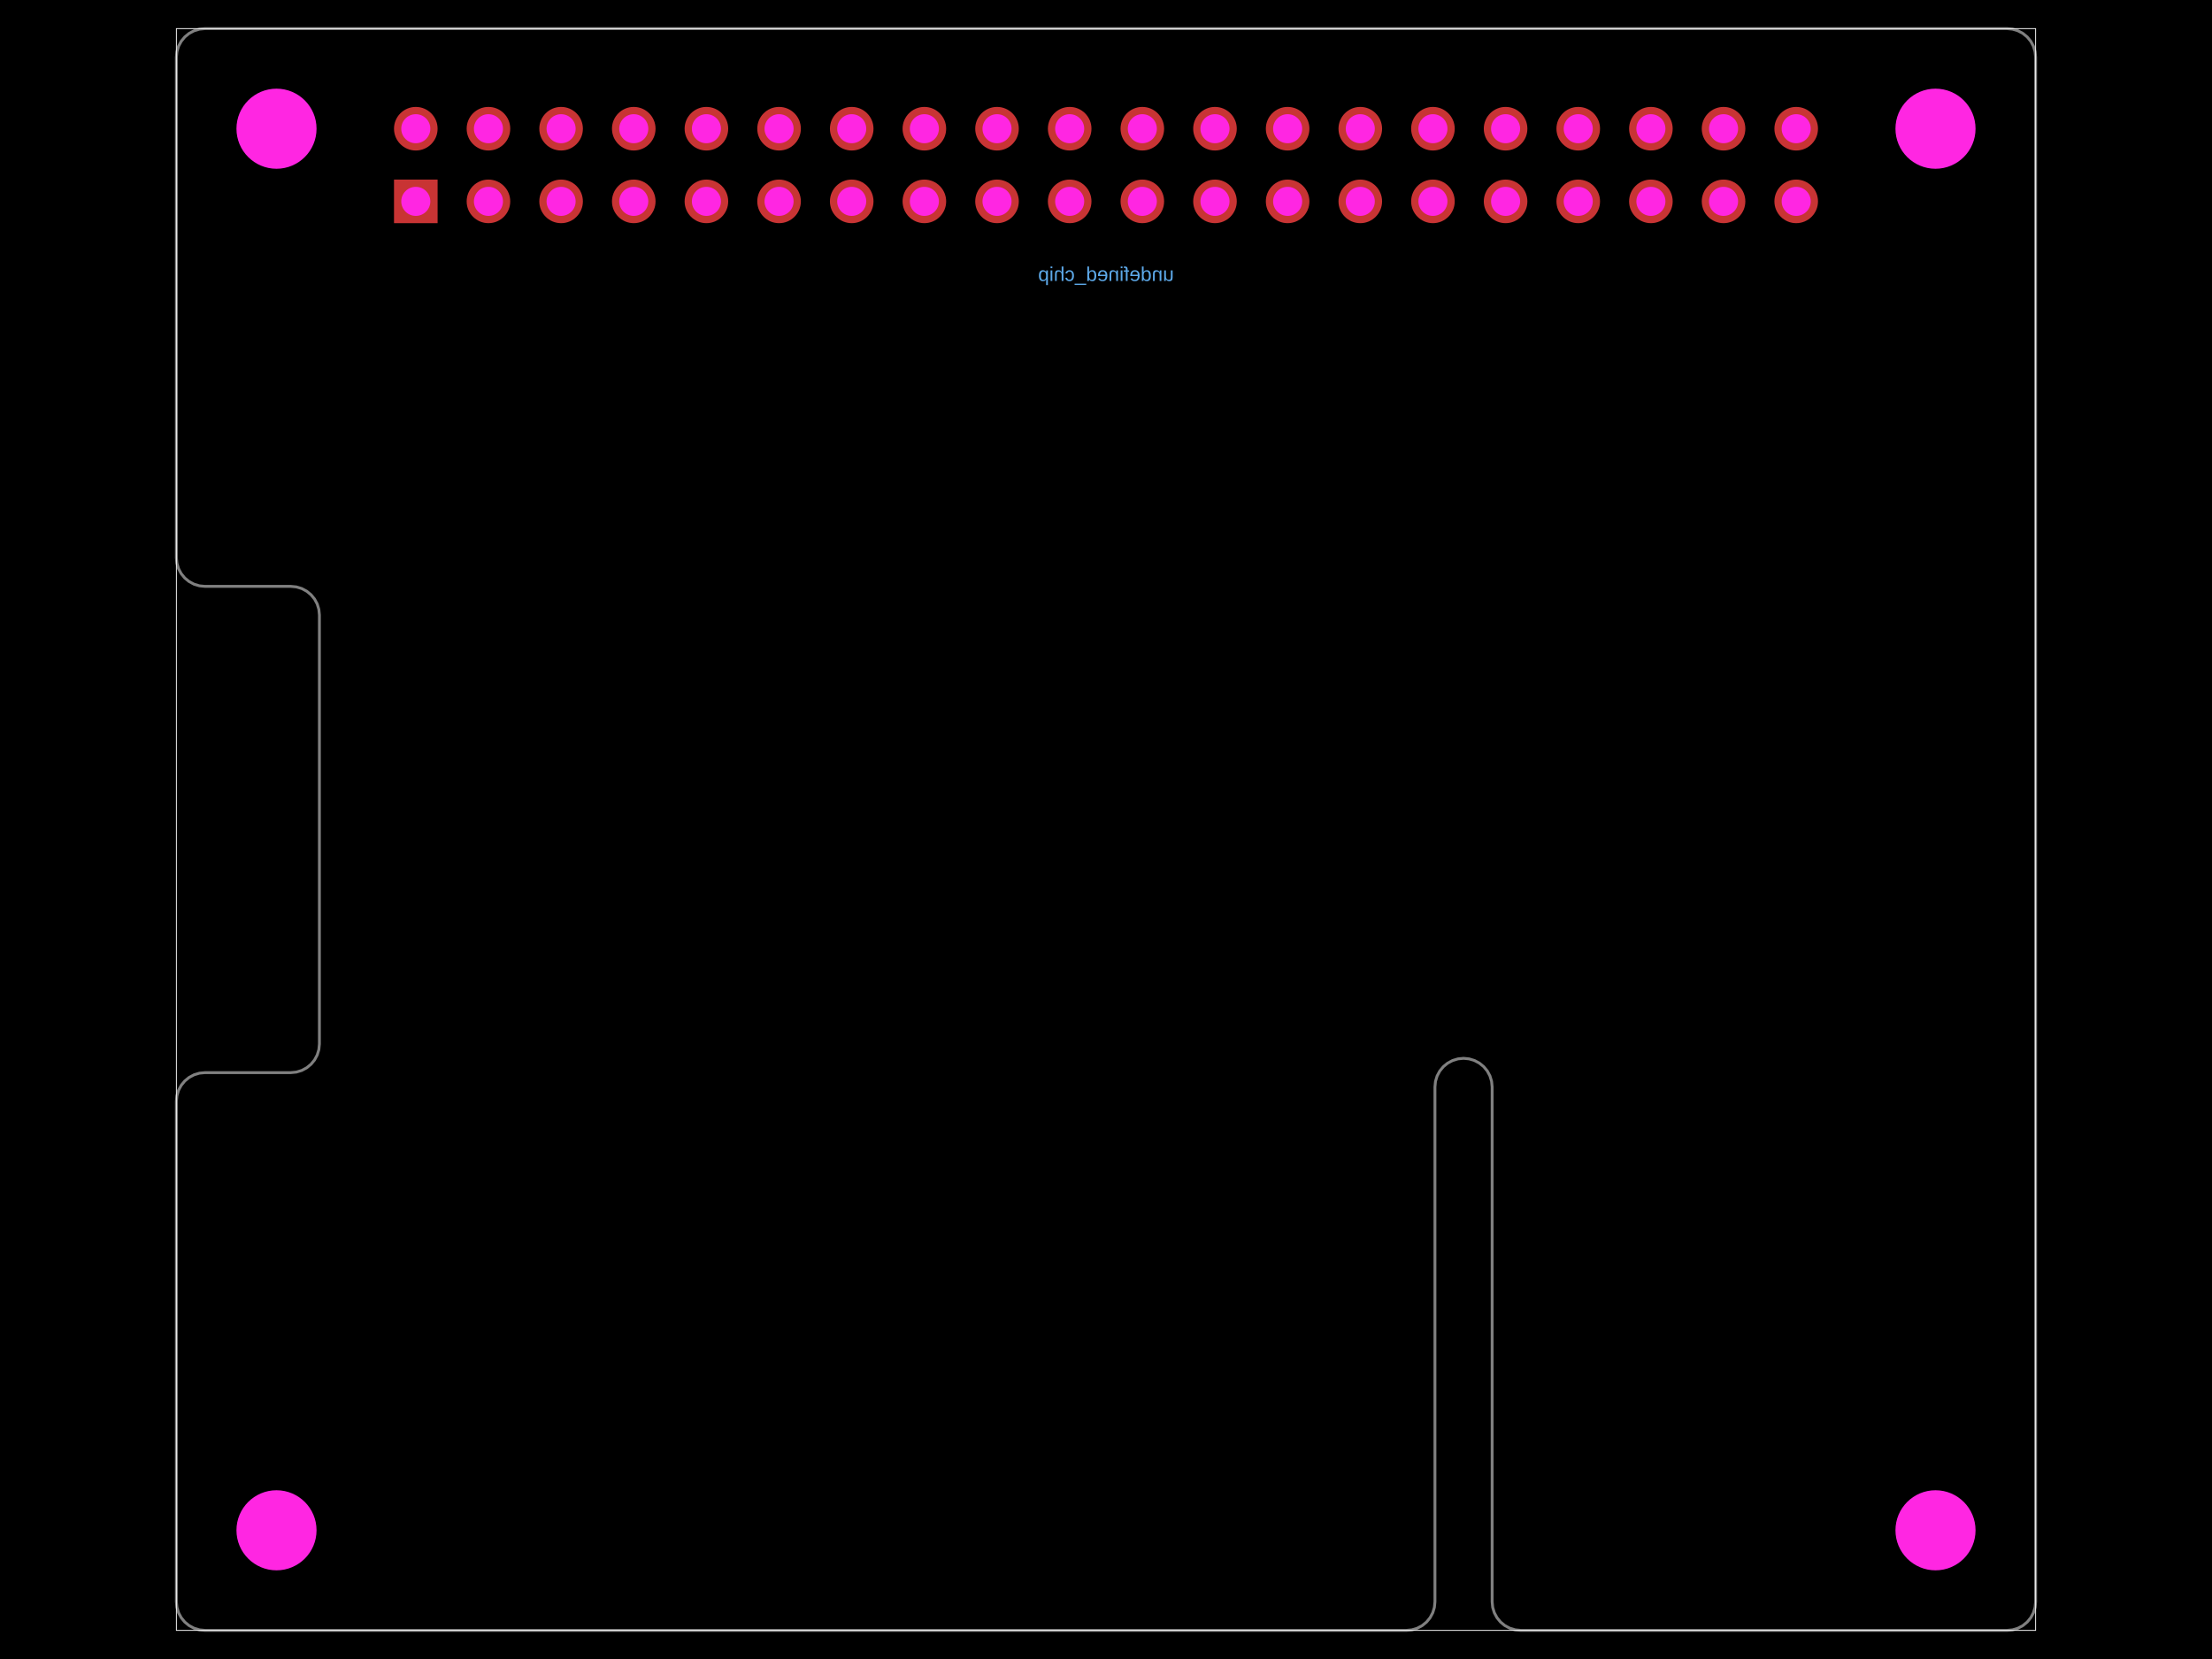
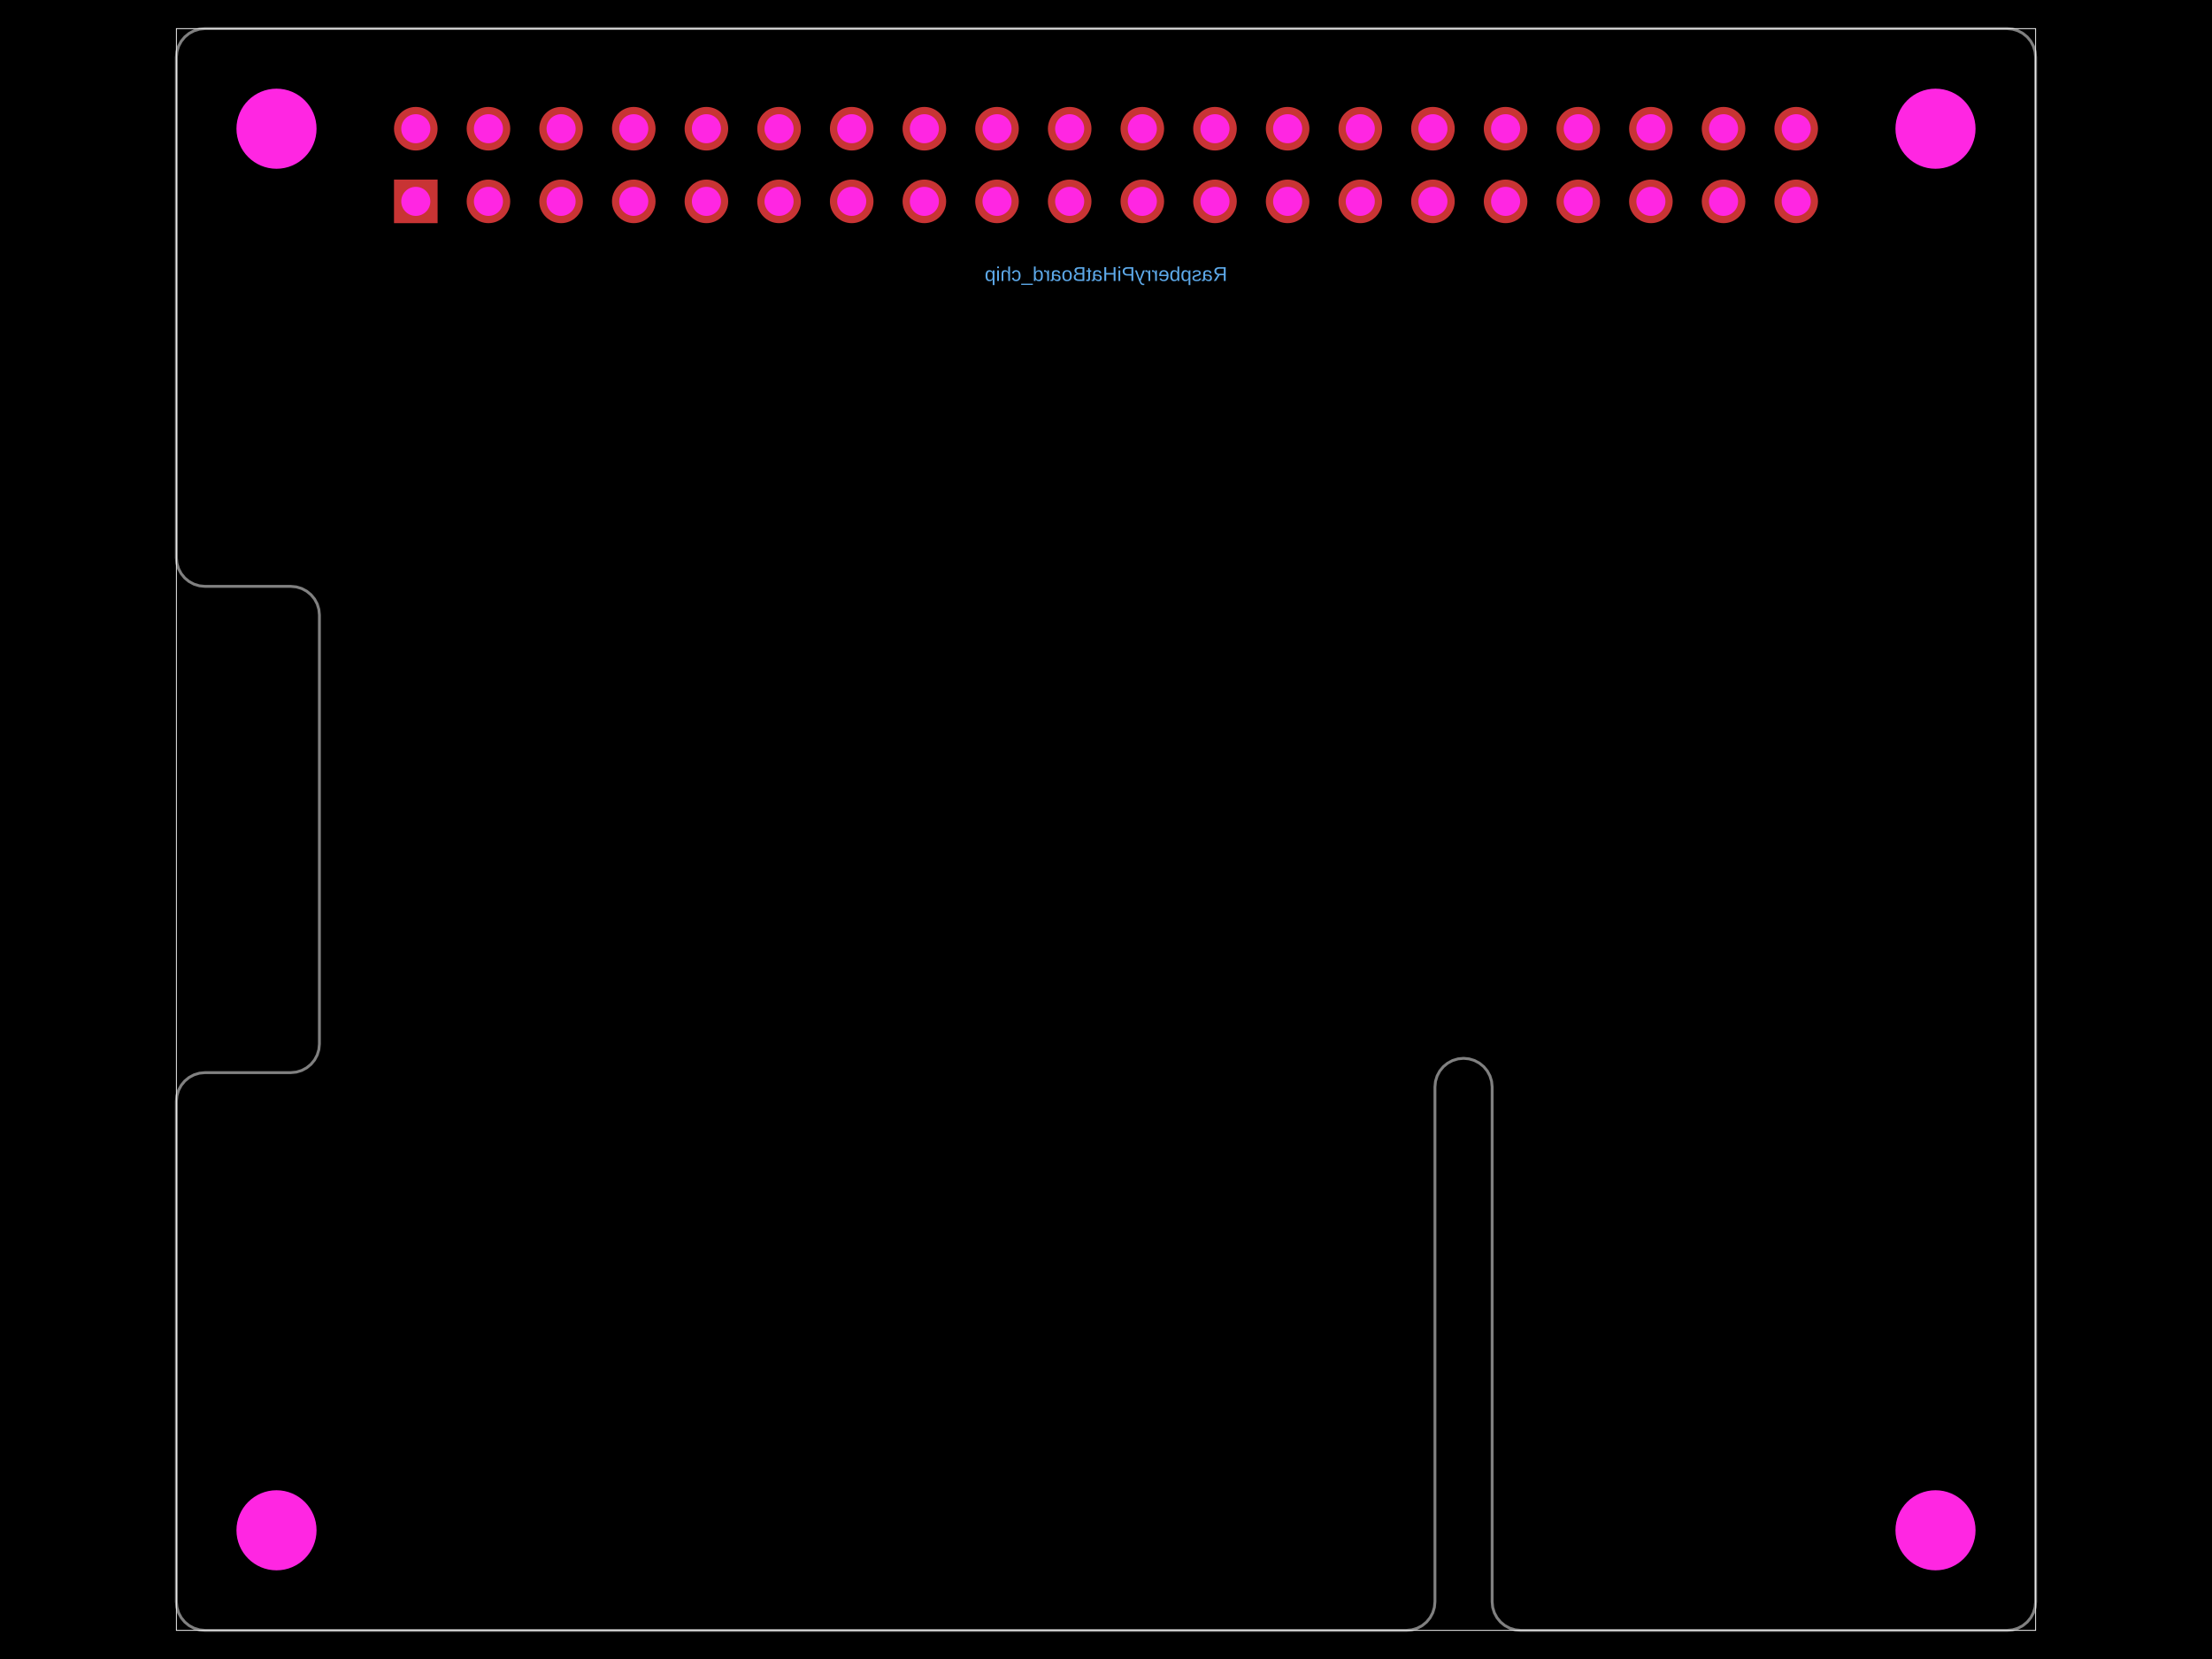
<svg xmlns="http://www.w3.org/2000/svg" width="800" height="600">
  <style />
  <rect class="boundary" x="0" y="0" fill="#000" width="800" height="600" data-type="pcb_background" data-pcb-layer="global" />
  <rect class="pcb-boundary" fill="none" stroke="#fff" stroke-width="0.3" x="63.793" y="10.345" width="672.414" height="579.31" data-type="pcb_boundary" data-pcb-layer="global" />
  <path class="pcb-board" d="M 400 10.345 L 725.862 10.345 L 727.88 10.544 L 729.821 11.132 L 731.609 12.088 L 733.177 13.375 L 734.463 14.942 L 735.419 16.731 L 736.008 18.671 L 736.207 20.69 L 736.207 579.31 L 736.008 581.329 L 735.419 583.269 L 734.463 585.058 L 733.177 586.625 L 731.609 587.912 L 729.821 588.868 L 727.88 589.456 L 725.862 589.655 L 550 589.655 L 547.982 589.456 L 546.041 588.868 L 544.253 587.912 L 542.685 586.625 L 541.399 585.058 L 540.443 583.269 L 539.854 581.329 L 539.655 579.31 L 539.655 393.103 L 539.456 391.085 L 538.868 389.145 L 537.912 387.356 L 536.625 385.789 L 535.058 384.502 L 533.269 383.546 L 531.329 382.957 L 529.31 382.759 L 527.292 382.957 L 525.352 383.546 L 523.563 384.502 L 521.995 385.789 L 520.709 387.356 L 519.753 389.145 L 519.164 391.085 L 518.966 393.103 L 518.966 579.31 L 518.767 581.329 L 518.178 583.269 L 517.222 585.058 L 515.936 586.625 L 514.368 587.912 L 512.579 588.868 L 510.639 589.456 L 508.621 589.655 L 74.138 589.655 L 72.12 589.456 L 70.179 588.868 L 68.391 587.912 L 66.823 586.625 L 65.537 585.058 L 64.581 583.269 L 63.992 581.329 L 63.793 579.31 L 63.793 398.276 L 63.992 396.258 L 64.581 394.317 L 65.537 392.529 L 66.823 390.961 L 68.391 389.674 L 70.179 388.718 L 72.12 388.13 L 74.138 387.931 L 105.172 387.931 L 107.191 387.732 L 109.131 387.144 L 110.92 386.188 L 112.487 384.901 L 113.774 383.333 L 114.73 381.545 L 115.318 379.604 L 115.517 377.586 L 115.517 222.414 L 115.318 220.396 L 114.73 218.455 L 113.774 216.667 L 112.487 215.099 L 110.92 213.812 L 109.131 212.856 L 107.191 212.268 L 105.172 212.069 L 74.138 212.069 L 72.12 211.87 L 70.179 211.282 L 68.391 210.326 L 66.823 209.039 L 65.537 207.471 L 64.581 205.683 L 63.992 203.742 L 63.793 201.724 L 63.793 20.69 L 63.992 18.671 L 64.581 16.731 L 65.537 14.942 L 66.823 13.375 L 68.391 12.088 L 70.179 11.132 L 72.12 10.544 L 74.138 10.345 Z" fill="none" stroke="rgba(255, 255, 255, 0.5)" stroke-width="1.034" data-type="pcb_board" data-pcb-layer="board" />
-   <text x="0" y="0" dx="0" dy="0" fill="#5da9e9" font-family="Arial, sans-serif" font-size="7.241" text-anchor="middle" dominant-baseline="central" transform="matrix(-1,0,0,1,400,99.10345)" class="pcb-silkscreen-text pcb-silkscreen-bottom" data-pcb-silkscreen-text-id="pcb_component_0" stroke="none" data-type="pcb_silkscreen_text" data-pcb-layer="bottom">undefined_chip</text>
-   <g data-type="pcb_plated_hole" data-pcb-layer="through">
+   <text x="0" y="0" dx="0" dy="0" fill="#5da9e9" font-family="Arial, sans-serif" font-size="7.241" text-anchor="middle" dominant-baseline="central" transform="matrix(-1,0,0,1,400,99.10345)" class="pcb-silkscreen-text pcb-silkscreen-bottom" data-pcb-silkscreen-text-id="pcb_silkscreen_text_0" stroke="none" data-type="pcb_silkscreen_text" data-pcb-layer="bottom">RaspberryPiHatBoard_chip</text>
+   <g data-type="pcb_plated_hole" data-pcb-layer="through" data-pad-name="RaspberryPiHatBoard_chip.V3_3_1">
    <rect class="pcb-hole-outer-pad" fill="rgb(200, 52, 52)" x="142.497" y="64.945" width="15.766" height="15.766" data-type="pcb_plated_hole" data-pcb-layer="top" />
    <circle class="pcb-hole-inner" fill="#FF26E2" cx="150.379" cy="72.828" r="5.255" data-type="pcb_plated_hole_drill" data-pcb-layer="drill" />
  </g>
-   <g data-type="pcb_plated_hole" data-pcb-layer="through">
+   <g data-type="pcb_plated_hole" data-pcb-layer="through" data-pad-name="RaspberryPiHatBoard_chip.V5_1">
    <circle class="pcb-hole-outer" fill="rgb(200, 52, 52)" cx="150.379" cy="46.552" r="7.883" data-type="pcb_plated_hole" data-pcb-layer="top" />
    <circle class="pcb-hole-inner" fill="#FF26E2" cx="150.379" cy="46.552" r="5.255" data-type="pcb_plated_hole_drill" data-pcb-layer="drill" />
  </g>
-   <g data-type="pcb_plated_hole" data-pcb-layer="through">
+   <g data-type="pcb_plated_hole" data-pcb-layer="through" data-pad-name="RaspberryPiHatBoard_chip.V5_2">
    <circle class="pcb-hole-outer" fill="rgb(200, 52, 52)" cx="176.655" cy="46.552" r="7.883" data-type="pcb_plated_hole" data-pcb-layer="top" />
    <circle class="pcb-hole-inner" fill="#FF26E2" cx="176.655" cy="46.552" r="5.255" data-type="pcb_plated_hole_drill" data-pcb-layer="drill" />
  </g>
-   <g data-type="pcb_plated_hole" data-pcb-layer="through">
+   <g data-type="pcb_plated_hole" data-pcb-layer="through" data-pad-name="RaspberryPiHatBoard_chip.GND_1">
    <circle class="pcb-hole-outer" fill="rgb(200, 52, 52)" cx="202.931" cy="46.552" r="7.883" data-type="pcb_plated_hole" data-pcb-layer="top" />
    <circle class="pcb-hole-inner" fill="#FF26E2" cx="202.931" cy="46.552" r="5.255" data-type="pcb_plated_hole_drill" data-pcb-layer="drill" />
  </g>
-   <g data-type="pcb_plated_hole" data-pcb-layer="through">
+   <g data-type="pcb_plated_hole" data-pcb-layer="through" data-pad-name="RaspberryPiHatBoard_chip.GPIO_14">
    <circle class="pcb-hole-outer" fill="rgb(200, 52, 52)" cx="229.207" cy="46.552" r="7.883" data-type="pcb_plated_hole" data-pcb-layer="top" />
    <circle class="pcb-hole-inner" fill="#FF26E2" cx="229.207" cy="46.552" r="5.255" data-type="pcb_plated_hole_drill" data-pcb-layer="drill" />
  </g>
-   <g data-type="pcb_plated_hole" data-pcb-layer="through">
+   <g data-type="pcb_plated_hole" data-pcb-layer="through" data-pad-name="RaspberryPiHatBoard_chip.GPIO_15">
    <circle class="pcb-hole-outer" fill="rgb(200, 52, 52)" cx="255.483" cy="46.552" r="7.883" data-type="pcb_plated_hole" data-pcb-layer="top" />
    <circle class="pcb-hole-inner" fill="#FF26E2" cx="255.483" cy="46.552" r="5.255" data-type="pcb_plated_hole_drill" data-pcb-layer="drill" />
  </g>
-   <g data-type="pcb_plated_hole" data-pcb-layer="through">
+   <g data-type="pcb_plated_hole" data-pcb-layer="through" data-pad-name="RaspberryPiHatBoard_chip.GPIO_18">
    <circle class="pcb-hole-outer" fill="rgb(200, 52, 52)" cx="281.759" cy="46.552" r="7.883" data-type="pcb_plated_hole" data-pcb-layer="top" />
    <circle class="pcb-hole-inner" fill="#FF26E2" cx="281.759" cy="46.552" r="5.255" data-type="pcb_plated_hole_drill" data-pcb-layer="drill" />
  </g>
-   <g data-type="pcb_plated_hole" data-pcb-layer="through">
+   <g data-type="pcb_plated_hole" data-pcb-layer="through" data-pad-name="RaspberryPiHatBoard_chip.GND_2">
    <circle class="pcb-hole-outer" fill="rgb(200, 52, 52)" cx="308.034" cy="46.552" r="7.883" data-type="pcb_plated_hole" data-pcb-layer="top" />
    <circle class="pcb-hole-inner" fill="#FF26E2" cx="308.034" cy="46.552" r="5.255" data-type="pcb_plated_hole_drill" data-pcb-layer="drill" />
  </g>
-   <g data-type="pcb_plated_hole" data-pcb-layer="through">
+   <g data-type="pcb_plated_hole" data-pcb-layer="through" data-pad-name="RaspberryPiHatBoard_chip.GPIO_23">
    <circle class="pcb-hole-outer" fill="rgb(200, 52, 52)" cx="334.31" cy="46.552" r="7.883" data-type="pcb_plated_hole" data-pcb-layer="top" />
    <circle class="pcb-hole-inner" fill="#FF26E2" cx="334.31" cy="46.552" r="5.255" data-type="pcb_plated_hole_drill" data-pcb-layer="drill" />
  </g>
-   <g data-type="pcb_plated_hole" data-pcb-layer="through">
+   <g data-type="pcb_plated_hole" data-pcb-layer="through" data-pad-name="RaspberryPiHatBoard_chip.GPIO_24">
    <circle class="pcb-hole-outer" fill="rgb(200, 52, 52)" cx="360.586" cy="46.552" r="7.883" data-type="pcb_plated_hole" data-pcb-layer="top" />
    <circle class="pcb-hole-inner" fill="#FF26E2" cx="360.586" cy="46.552" r="5.255" data-type="pcb_plated_hole_drill" data-pcb-layer="drill" />
  </g>
-   <g data-type="pcb_plated_hole" data-pcb-layer="through">
+   <g data-type="pcb_plated_hole" data-pcb-layer="through" data-pad-name="RaspberryPiHatBoard_chip.GND_3">
    <circle class="pcb-hole-outer" fill="rgb(200, 52, 52)" cx="386.862" cy="46.552" r="7.883" data-type="pcb_plated_hole" data-pcb-layer="top" />
    <circle class="pcb-hole-inner" fill="#FF26E2" cx="386.862" cy="46.552" r="5.255" data-type="pcb_plated_hole_drill" data-pcb-layer="drill" />
  </g>
-   <g data-type="pcb_plated_hole" data-pcb-layer="through">
+   <g data-type="pcb_plated_hole" data-pcb-layer="through" data-pad-name="RaspberryPiHatBoard_chip.GPIO_25">
    <circle class="pcb-hole-outer" fill="rgb(200, 52, 52)" cx="413.138" cy="46.552" r="7.883" data-type="pcb_plated_hole" data-pcb-layer="top" />
    <circle class="pcb-hole-inner" fill="#FF26E2" cx="413.138" cy="46.552" r="5.255" data-type="pcb_plated_hole_drill" data-pcb-layer="drill" />
  </g>
-   <g data-type="pcb_plated_hole" data-pcb-layer="through">
+   <g data-type="pcb_plated_hole" data-pcb-layer="through" data-pad-name="RaspberryPiHatBoard_chip.GPIO_8">
    <circle class="pcb-hole-outer" fill="rgb(200, 52, 52)" cx="439.414" cy="46.552" r="7.883" data-type="pcb_plated_hole" data-pcb-layer="top" />
    <circle class="pcb-hole-inner" fill="#FF26E2" cx="439.414" cy="46.552" r="5.255" data-type="pcb_plated_hole_drill" data-pcb-layer="drill" />
  </g>
-   <g data-type="pcb_plated_hole" data-pcb-layer="through">
+   <g data-type="pcb_plated_hole" data-pcb-layer="through" data-pad-name="RaspberryPiHatBoard_chip.GPIO_7">
    <circle class="pcb-hole-outer" fill="rgb(200, 52, 52)" cx="465.69" cy="46.552" r="7.883" data-type="pcb_plated_hole" data-pcb-layer="top" />
    <circle class="pcb-hole-inner" fill="#FF26E2" cx="465.69" cy="46.552" r="5.255" data-type="pcb_plated_hole_drill" data-pcb-layer="drill" />
  </g>
-   <g data-type="pcb_plated_hole" data-pcb-layer="through">
+   <g data-type="pcb_plated_hole" data-pcb-layer="through" data-pad-name="RaspberryPiHatBoard_chip.GPIO_1">
    <circle class="pcb-hole-outer" fill="rgb(200, 52, 52)" cx="491.966" cy="46.552" r="7.883" data-type="pcb_plated_hole" data-pcb-layer="top" />
    <circle class="pcb-hole-inner" fill="#FF26E2" cx="491.966" cy="46.552" r="5.255" data-type="pcb_plated_hole_drill" data-pcb-layer="drill" />
  </g>
-   <g data-type="pcb_plated_hole" data-pcb-layer="through">
+   <g data-type="pcb_plated_hole" data-pcb-layer="through" data-pad-name="RaspberryPiHatBoard_chip.GND_4">
    <circle class="pcb-hole-outer" fill="rgb(200, 52, 52)" cx="518.241" cy="46.552" r="7.883" data-type="pcb_plated_hole" data-pcb-layer="top" />
    <circle class="pcb-hole-inner" fill="#FF26E2" cx="518.241" cy="46.552" r="5.255" data-type="pcb_plated_hole_drill" data-pcb-layer="drill" />
  </g>
-   <g data-type="pcb_plated_hole" data-pcb-layer="through">
+   <g data-type="pcb_plated_hole" data-pcb-layer="through" data-pad-name="RaspberryPiHatBoard_chip.GPIO_12">
    <circle class="pcb-hole-outer" fill="rgb(200, 52, 52)" cx="544.517" cy="46.552" r="7.883" data-type="pcb_plated_hole" data-pcb-layer="top" />
    <circle class="pcb-hole-inner" fill="#FF26E2" cx="544.517" cy="46.552" r="5.255" data-type="pcb_plated_hole_drill" data-pcb-layer="drill" />
  </g>
-   <g data-type="pcb_plated_hole" data-pcb-layer="through">
+   <g data-type="pcb_plated_hole" data-pcb-layer="through" data-pad-name="RaspberryPiHatBoard_chip.GND_5">
    <circle class="pcb-hole-outer" fill="rgb(200, 52, 52)" cx="570.793" cy="46.552" r="7.883" data-type="pcb_plated_hole" data-pcb-layer="top" />
    <circle class="pcb-hole-inner" fill="#FF26E2" cx="570.793" cy="46.552" r="5.255" data-type="pcb_plated_hole_drill" data-pcb-layer="drill" />
  </g>
-   <g data-type="pcb_plated_hole" data-pcb-layer="through">
+   <g data-type="pcb_plated_hole" data-pcb-layer="through" data-pad-name="RaspberryPiHatBoard_chip.GPIO_16">
    <circle class="pcb-hole-outer" fill="rgb(200, 52, 52)" cx="597.069" cy="46.552" r="7.883" data-type="pcb_plated_hole" data-pcb-layer="top" />
    <circle class="pcb-hole-inner" fill="#FF26E2" cx="597.069" cy="46.552" r="5.255" data-type="pcb_plated_hole_drill" data-pcb-layer="drill" />
  </g>
-   <g data-type="pcb_plated_hole" data-pcb-layer="through">
+   <g data-type="pcb_plated_hole" data-pcb-layer="through" data-pad-name="RaspberryPiHatBoard_chip.GPIO_20">
    <circle class="pcb-hole-outer" fill="rgb(200, 52, 52)" cx="623.345" cy="46.552" r="7.883" data-type="pcb_plated_hole" data-pcb-layer="top" />
    <circle class="pcb-hole-inner" fill="#FF26E2" cx="623.345" cy="46.552" r="5.255" data-type="pcb_plated_hole_drill" data-pcb-layer="drill" />
  </g>
-   <g data-type="pcb_plated_hole" data-pcb-layer="through">
+   <g data-type="pcb_plated_hole" data-pcb-layer="through" data-pad-name="RaspberryPiHatBoard_chip.GPIO_21">
    <circle class="pcb-hole-outer" fill="rgb(200, 52, 52)" cx="649.621" cy="46.552" r="7.883" data-type="pcb_plated_hole" data-pcb-layer="top" />
    <circle class="pcb-hole-inner" fill="#FF26E2" cx="649.621" cy="46.552" r="5.255" data-type="pcb_plated_hole_drill" data-pcb-layer="drill" />
  </g>
-   <g data-type="pcb_plated_hole" data-pcb-layer="through">
+   <g data-type="pcb_plated_hole" data-pcb-layer="through" data-pad-name="RaspberryPiHatBoard_chip.GND_6">
    <circle class="pcb-hole-outer" fill="rgb(200, 52, 52)" cx="649.621" cy="72.828" r="7.883" data-type="pcb_plated_hole" data-pcb-layer="top" />
    <circle class="pcb-hole-inner" fill="#FF26E2" cx="649.621" cy="72.828" r="5.255" data-type="pcb_plated_hole_drill" data-pcb-layer="drill" />
  </g>
-   <g data-type="pcb_plated_hole" data-pcb-layer="through">
+   <g data-type="pcb_plated_hole" data-pcb-layer="through" data-pad-name="RaspberryPiHatBoard_chip.GPIO_26">
    <circle class="pcb-hole-outer" fill="rgb(200, 52, 52)" cx="623.345" cy="72.828" r="7.883" data-type="pcb_plated_hole" data-pcb-layer="top" />
    <circle class="pcb-hole-inner" fill="#FF26E2" cx="623.345" cy="72.828" r="5.255" data-type="pcb_plated_hole_drill" data-pcb-layer="drill" />
  </g>
-   <g data-type="pcb_plated_hole" data-pcb-layer="through">
+   <g data-type="pcb_plated_hole" data-pcb-layer="through" data-pad-name="RaspberryPiHatBoard_chip.GPIO_19">
    <circle class="pcb-hole-outer" fill="rgb(200, 52, 52)" cx="597.069" cy="72.828" r="7.883" data-type="pcb_plated_hole" data-pcb-layer="top" />
    <circle class="pcb-hole-inner" fill="#FF26E2" cx="597.069" cy="72.828" r="5.255" data-type="pcb_plated_hole_drill" data-pcb-layer="drill" />
  </g>
-   <g data-type="pcb_plated_hole" data-pcb-layer="through">
+   <g data-type="pcb_plated_hole" data-pcb-layer="through" data-pad-name="RaspberryPiHatBoard_chip.GPIO_13">
    <circle class="pcb-hole-outer" fill="rgb(200, 52, 52)" cx="570.793" cy="72.828" r="7.883" data-type="pcb_plated_hole" data-pcb-layer="top" />
    <circle class="pcb-hole-inner" fill="#FF26E2" cx="570.793" cy="72.828" r="5.255" data-type="pcb_plated_hole_drill" data-pcb-layer="drill" />
  </g>
-   <g data-type="pcb_plated_hole" data-pcb-layer="through">
+   <g data-type="pcb_plated_hole" data-pcb-layer="through" data-pad-name="RaspberryPiHatBoard_chip.GPIO_6">
    <circle class="pcb-hole-outer" fill="rgb(200, 52, 52)" cx="544.517" cy="72.828" r="7.883" data-type="pcb_plated_hole" data-pcb-layer="top" />
    <circle class="pcb-hole-inner" fill="#FF26E2" cx="544.517" cy="72.828" r="5.255" data-type="pcb_plated_hole_drill" data-pcb-layer="drill" />
  </g>
-   <g data-type="pcb_plated_hole" data-pcb-layer="through">
+   <g data-type="pcb_plated_hole" data-pcb-layer="through" data-pad-name="RaspberryPiHatBoard_chip.GPIO_5">
    <circle class="pcb-hole-outer" fill="rgb(200, 52, 52)" cx="518.241" cy="72.828" r="7.883" data-type="pcb_plated_hole" data-pcb-layer="top" />
    <circle class="pcb-hole-inner" fill="#FF26E2" cx="518.241" cy="72.828" r="5.255" data-type="pcb_plated_hole_drill" data-pcb-layer="drill" />
  </g>
-   <g data-type="pcb_plated_hole" data-pcb-layer="through">
+   <g data-type="pcb_plated_hole" data-pcb-layer="through" data-pad-name="RaspberryPiHatBoard_chip.GPIO_0">
    <circle class="pcb-hole-outer" fill="rgb(200, 52, 52)" cx="491.966" cy="72.828" r="7.883" data-type="pcb_plated_hole" data-pcb-layer="top" />
    <circle class="pcb-hole-inner" fill="#FF26E2" cx="491.966" cy="72.828" r="5.255" data-type="pcb_plated_hole_drill" data-pcb-layer="drill" />
  </g>
-   <g data-type="pcb_plated_hole" data-pcb-layer="through">
+   <g data-type="pcb_plated_hole" data-pcb-layer="through" data-pad-name="RaspberryPiHatBoard_chip.GND_7">
    <circle class="pcb-hole-outer" fill="rgb(200, 52, 52)" cx="465.69" cy="72.828" r="7.883" data-type="pcb_plated_hole" data-pcb-layer="top" />
    <circle class="pcb-hole-inner" fill="#FF26E2" cx="465.69" cy="72.828" r="5.255" data-type="pcb_plated_hole_drill" data-pcb-layer="drill" />
  </g>
-   <g data-type="pcb_plated_hole" data-pcb-layer="through">
+   <g data-type="pcb_plated_hole" data-pcb-layer="through" data-pad-name="RaspberryPiHatBoard_chip.GPIO_11">
    <circle class="pcb-hole-outer" fill="rgb(200, 52, 52)" cx="439.414" cy="72.828" r="7.883" data-type="pcb_plated_hole" data-pcb-layer="top" />
    <circle class="pcb-hole-inner" fill="#FF26E2" cx="439.414" cy="72.828" r="5.255" data-type="pcb_plated_hole_drill" data-pcb-layer="drill" />
  </g>
-   <g data-type="pcb_plated_hole" data-pcb-layer="through">
+   <g data-type="pcb_plated_hole" data-pcb-layer="through" data-pad-name="RaspberryPiHatBoard_chip.GPIO_9">
    <circle class="pcb-hole-outer" fill="rgb(200, 52, 52)" cx="413.138" cy="72.828" r="7.883" data-type="pcb_plated_hole" data-pcb-layer="top" />
    <circle class="pcb-hole-inner" fill="#FF26E2" cx="413.138" cy="72.828" r="5.255" data-type="pcb_plated_hole_drill" data-pcb-layer="drill" />
  </g>
-   <g data-type="pcb_plated_hole" data-pcb-layer="through">
+   <g data-type="pcb_plated_hole" data-pcb-layer="through" data-pad-name="RaspberryPiHatBoard_chip.GPIO_10">
    <circle class="pcb-hole-outer" fill="rgb(200, 52, 52)" cx="386.862" cy="72.828" r="7.883" data-type="pcb_plated_hole" data-pcb-layer="top" />
    <circle class="pcb-hole-inner" fill="#FF26E2" cx="386.862" cy="72.828" r="5.255" data-type="pcb_plated_hole_drill" data-pcb-layer="drill" />
  </g>
-   <g data-type="pcb_plated_hole" data-pcb-layer="through">
+   <g data-type="pcb_plated_hole" data-pcb-layer="through" data-pad-name="RaspberryPiHatBoard_chip.V3_3_2">
    <circle class="pcb-hole-outer" fill="rgb(200, 52, 52)" cx="360.586" cy="72.828" r="7.883" data-type="pcb_plated_hole" data-pcb-layer="top" />
    <circle class="pcb-hole-inner" fill="#FF26E2" cx="360.586" cy="72.828" r="5.255" data-type="pcb_plated_hole_drill" data-pcb-layer="drill" />
  </g>
-   <g data-type="pcb_plated_hole" data-pcb-layer="through">
+   <g data-type="pcb_plated_hole" data-pcb-layer="through" data-pad-name="RaspberryPiHatBoard_chip.GPIO_22">
    <circle class="pcb-hole-outer" fill="rgb(200, 52, 52)" cx="334.31" cy="72.828" r="7.883" data-type="pcb_plated_hole" data-pcb-layer="top" />
    <circle class="pcb-hole-inner" fill="#FF26E2" cx="334.31" cy="72.828" r="5.255" data-type="pcb_plated_hole_drill" data-pcb-layer="drill" />
  </g>
-   <g data-type="pcb_plated_hole" data-pcb-layer="through">
+   <g data-type="pcb_plated_hole" data-pcb-layer="through" data-pad-name="RaspberryPiHatBoard_chip.GPIO_27">
    <circle class="pcb-hole-outer" fill="rgb(200, 52, 52)" cx="308.034" cy="72.828" r="7.883" data-type="pcb_plated_hole" data-pcb-layer="top" />
    <circle class="pcb-hole-inner" fill="#FF26E2" cx="308.034" cy="72.828" r="5.255" data-type="pcb_plated_hole_drill" data-pcb-layer="drill" />
  </g>
-   <g data-type="pcb_plated_hole" data-pcb-layer="through">
+   <g data-type="pcb_plated_hole" data-pcb-layer="through" data-pad-name="RaspberryPiHatBoard_chip.GPIO_17">
    <circle class="pcb-hole-outer" fill="rgb(200, 52, 52)" cx="281.759" cy="72.828" r="7.883" data-type="pcb_plated_hole" data-pcb-layer="top" />
    <circle class="pcb-hole-inner" fill="#FF26E2" cx="281.759" cy="72.828" r="5.255" data-type="pcb_plated_hole_drill" data-pcb-layer="drill" />
  </g>
-   <g data-type="pcb_plated_hole" data-pcb-layer="through">
+   <g data-type="pcb_plated_hole" data-pcb-layer="through" data-pad-name="RaspberryPiHatBoard_chip.GND_8">
    <circle class="pcb-hole-outer" fill="rgb(200, 52, 52)" cx="255.483" cy="72.828" r="7.883" data-type="pcb_plated_hole" data-pcb-layer="top" />
    <circle class="pcb-hole-inner" fill="#FF26E2" cx="255.483" cy="72.828" r="5.255" data-type="pcb_plated_hole_drill" data-pcb-layer="drill" />
  </g>
-   <g data-type="pcb_plated_hole" data-pcb-layer="through">
+   <g data-type="pcb_plated_hole" data-pcb-layer="through" data-pad-name="RaspberryPiHatBoard_chip.GPIO_4">
    <circle class="pcb-hole-outer" fill="rgb(200, 52, 52)" cx="229.207" cy="72.828" r="7.883" data-type="pcb_plated_hole" data-pcb-layer="top" />
    <circle class="pcb-hole-inner" fill="#FF26E2" cx="229.207" cy="72.828" r="5.255" data-type="pcb_plated_hole_drill" data-pcb-layer="drill" />
  </g>
-   <g data-type="pcb_plated_hole" data-pcb-layer="through">
+   <g data-type="pcb_plated_hole" data-pcb-layer="through" data-pad-name="RaspberryPiHatBoard_chip.GPIO_3">
    <circle class="pcb-hole-outer" fill="rgb(200, 52, 52)" cx="202.931" cy="72.828" r="7.883" data-type="pcb_plated_hole" data-pcb-layer="top" />
    <circle class="pcb-hole-inner" fill="#FF26E2" cx="202.931" cy="72.828" r="5.255" data-type="pcb_plated_hole_drill" data-pcb-layer="drill" />
  </g>
-   <g data-type="pcb_plated_hole" data-pcb-layer="through">
+   <g data-type="pcb_plated_hole" data-pcb-layer="through" data-pad-name="RaspberryPiHatBoard_chip.GPIO_2">
    <circle class="pcb-hole-outer" fill="rgb(200, 52, 52)" cx="176.655" cy="72.828" r="7.883" data-type="pcb_plated_hole" data-pcb-layer="top" />
    <circle class="pcb-hole-inner" fill="#FF26E2" cx="176.655" cy="72.828" r="5.255" data-type="pcb_plated_hole_drill" data-pcb-layer="drill" />
  </g>
  <circle class="pcb-hole" cx="100" cy="46.552" r="14.483" fill="#FF26E2" data-type="pcb_hole" data-pcb-layer="drill" />
  <circle class="pcb-hole" cx="700" cy="553.448" r="14.483" fill="#FF26E2" data-type="pcb_hole" data-pcb-layer="drill" />
  <circle class="pcb-hole" cx="100" cy="553.448" r="14.483" fill="#FF26E2" data-type="pcb_hole" data-pcb-layer="drill" />
  <circle class="pcb-hole" cx="700" cy="46.552" r="14.483" fill="#FF26E2" data-type="pcb_hole" data-pcb-layer="drill" />
</svg>
